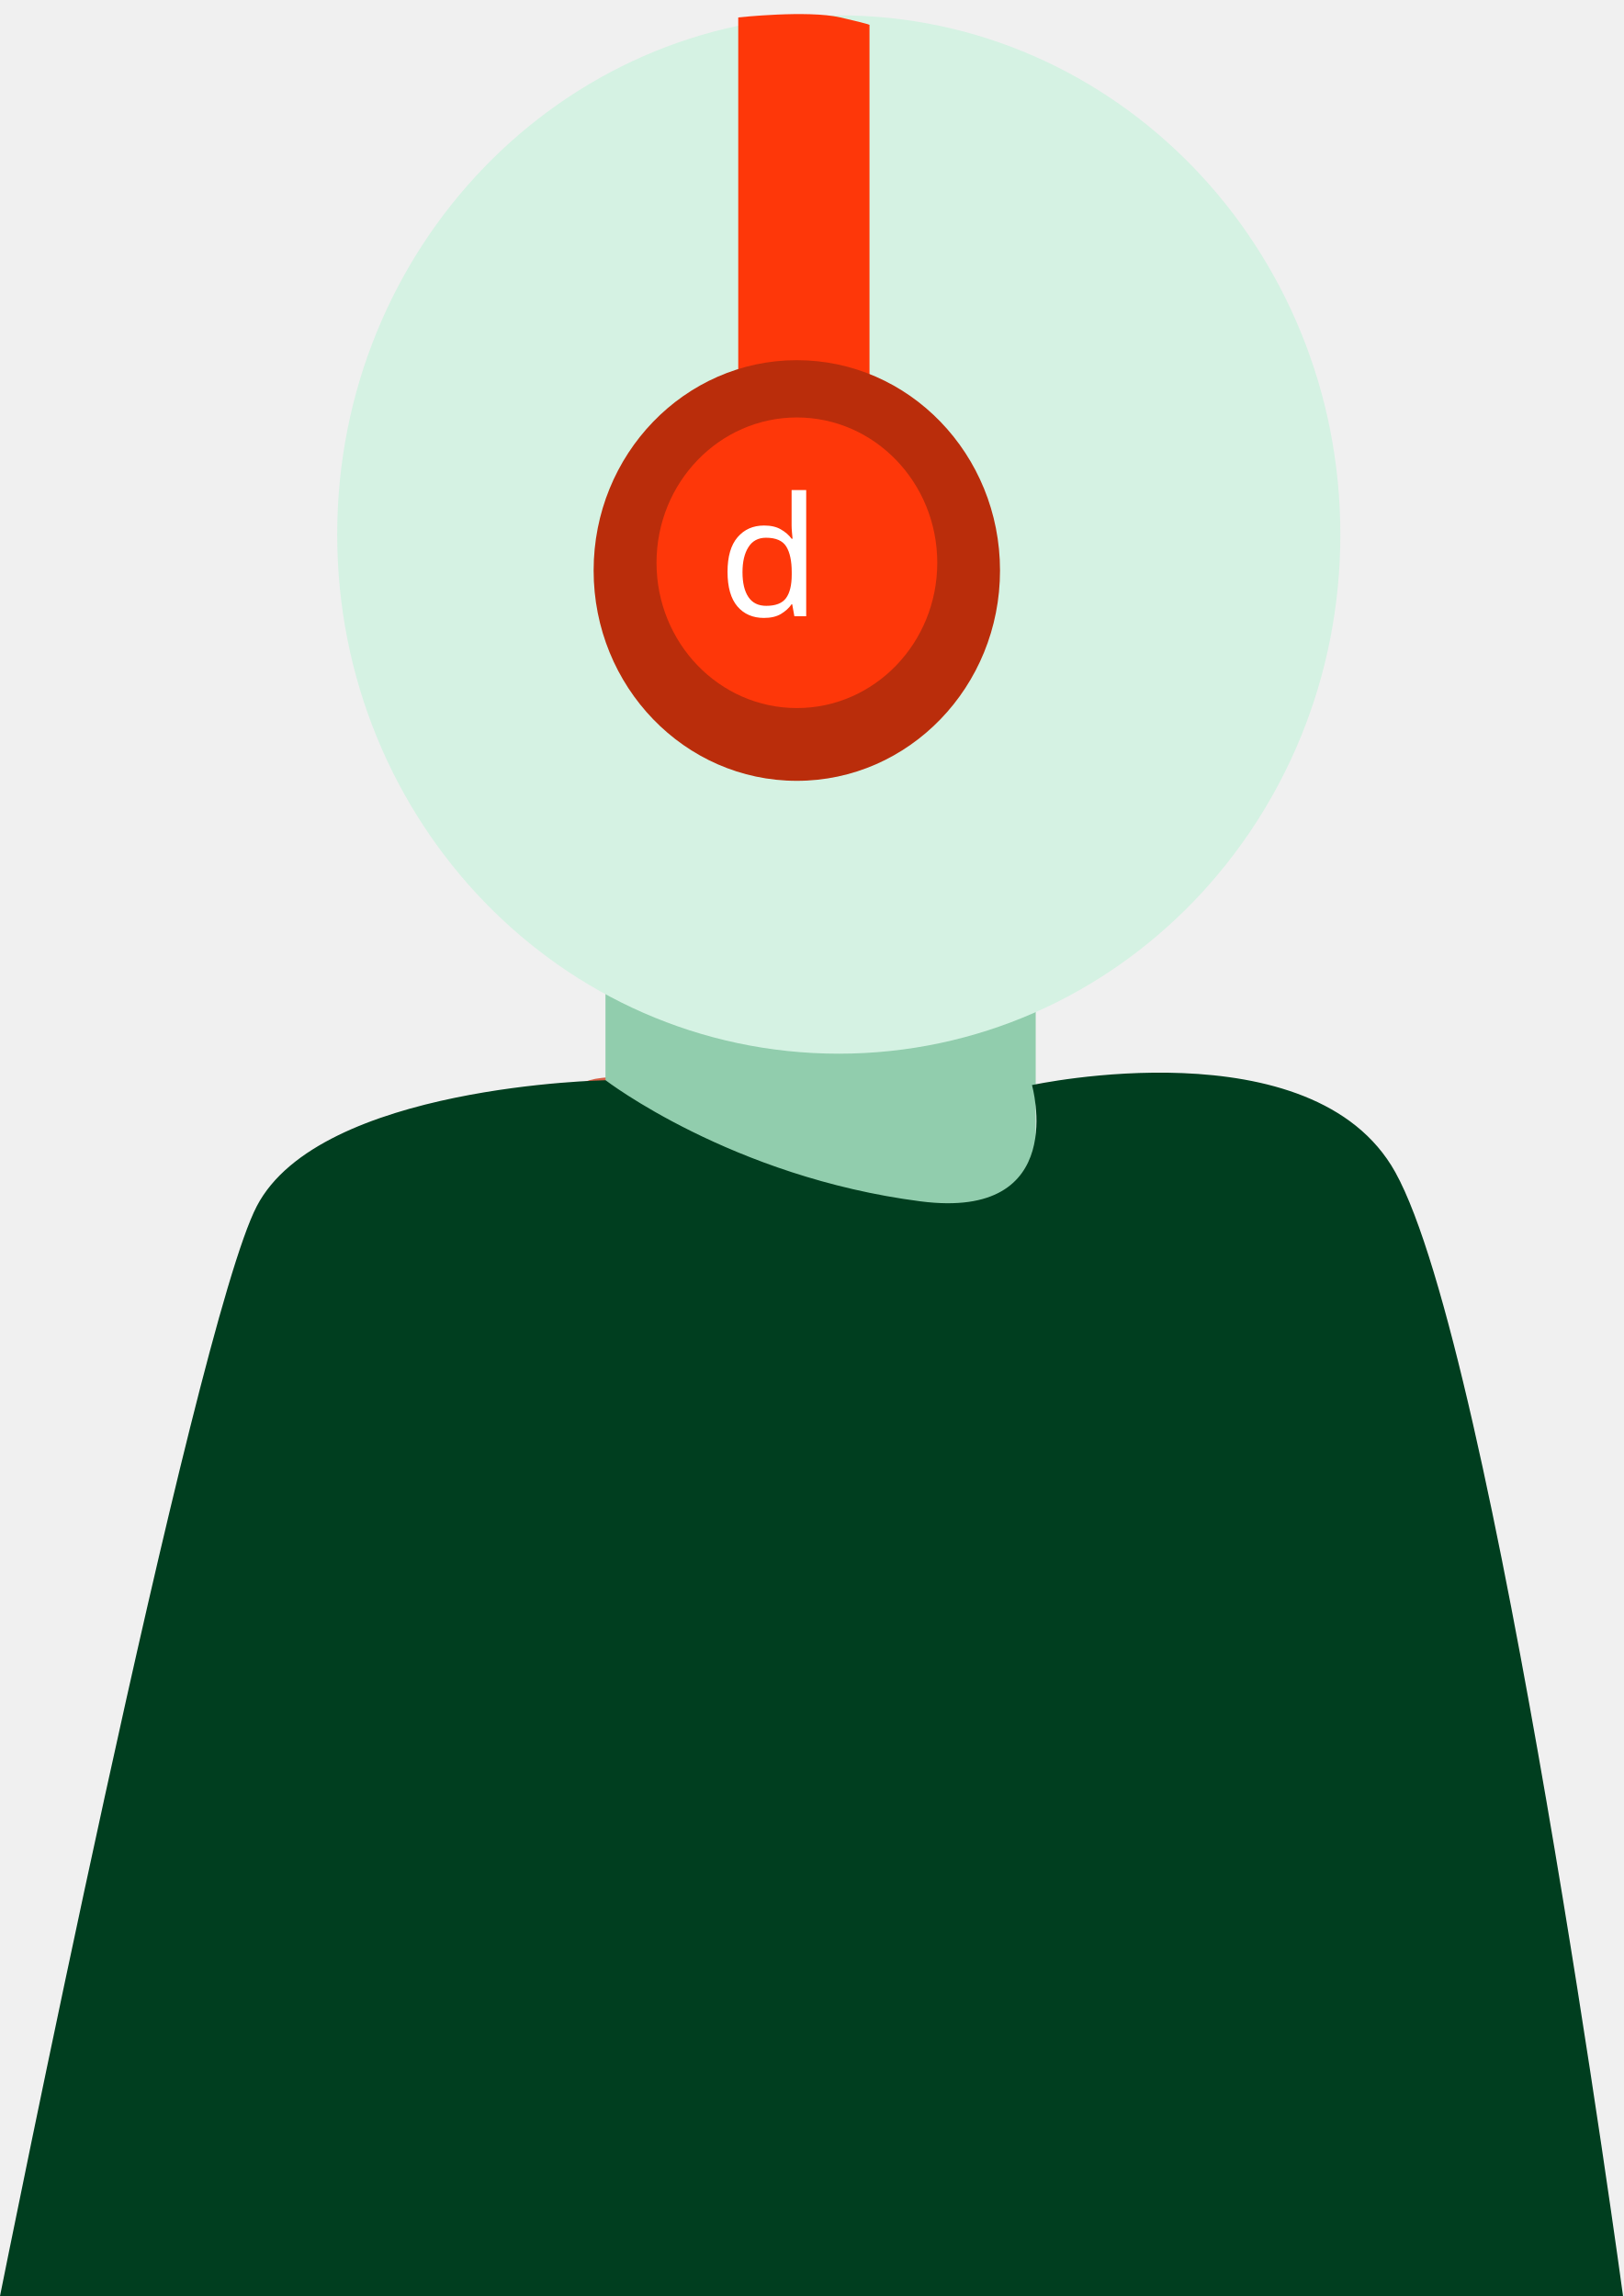
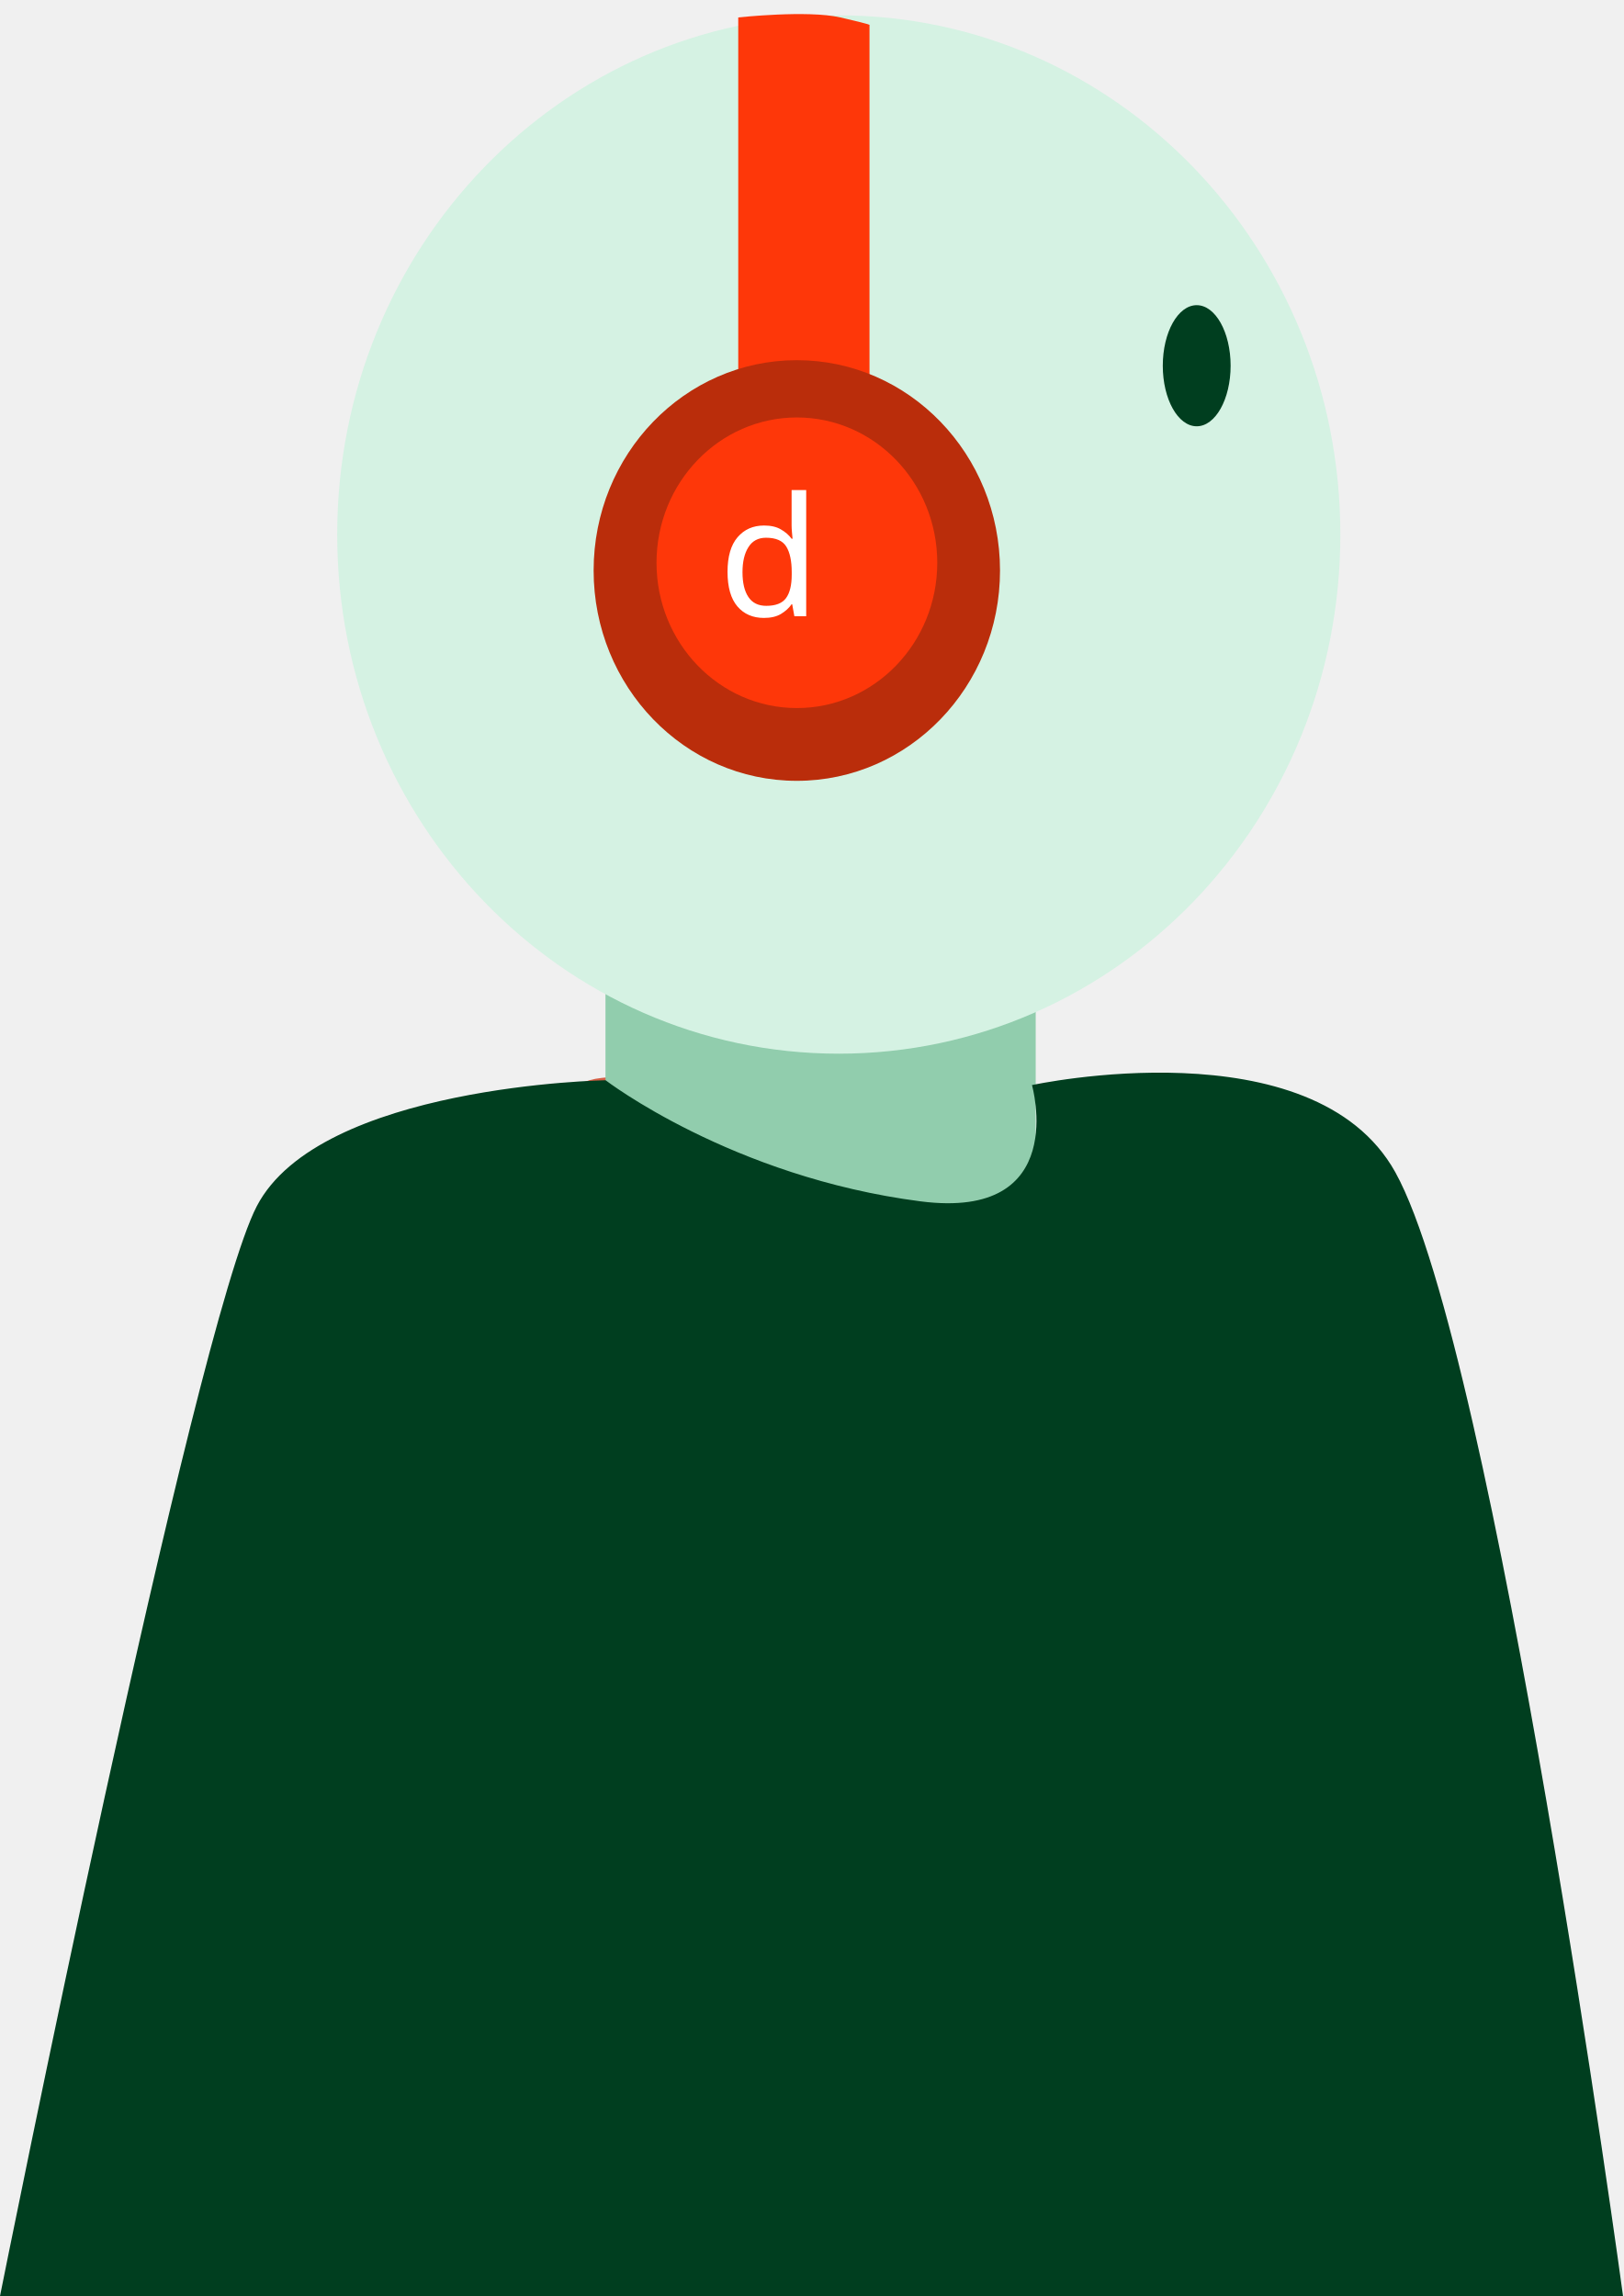
<svg xmlns="http://www.w3.org/2000/svg" width="210mm" height="297mm" viewBox="0 0 210 297" version="1.1" id="svg5">
  <defs id="defs2" />
  <g id="layer1">
    <path style="fill:#d55e45;fill-opacity:1;stroke-width:1.478;paint-order:markers stroke fill" d="m 73.123,142.849 c 0,0 0,-2.929 4.715,-3.417 4.715,-0.488 4.715,-0.488 4.715,-0.488 l -3.772,20.503 -8.959,-9.275 z" id="path8045" />
    <path style="fill:#91cdad;fill-opacity:1;stroke-width:1.478;paint-order:markers stroke fill" d="m 78.31,127.227 v 31.243 h 55.641 V 122.346 H 78.31 Z" id="path2729" />
    <ellipse style="fill:#d5f2e3;fill-opacity:1;stroke-width:1.478;paint-order:markers stroke fill" id="path296" cx="108.482" cy="69.141" rx="64.871" ry="67.159" />
    <path style="fill:#fe3709;fill-opacity:1;stroke-width:1.478;paint-order:markers stroke fill" d="M 95.481,48.632 V 2.255 c 0,0 8.959,-0.976 13.203,0 4.244,0.976 3.772,0.976 3.772,0.976 V 49.12 Z" id="path9250" />
    <ellipse style="fill:#ba2d0b;fill-opacity:1;stroke-width:1.478;paint-order:markers stroke fill" id="path1740" cx="103.056" cy="73.798" rx="26.28" ry="27.207" />
    <ellipse style="fill:#fe3709;fill-opacity:1;stroke-width:1.478;paint-order:markers stroke fill" id="path2522" cx="103.065" cy="72.796" rx="18.154" ry="18.795" />
    <text xml:space="preserve" style="font-size:21.447px;fill:#fe3709;fill-opacity:1;stroke-width:9.22;paint-order:markers stroke fill" x="93.034" y="79.608" id="text9307" transform="scale(0.9986426,1.001359)">
      <tspan id="tspan9305" style="font-style:normal;font-variant:normal;font-weight:normal;font-stretch:normal;font-family:Conthrax;-inkscape-font-specification:Conthrax;fill:#ffffff;stroke-width:9.22" x="93.034" y="79.608">d</tspan>
    </text>
    <path style="fill:#003e1f;fill-opacity:1;stroke-width:1.365;paint-order:markers stroke fill" d="m 133.469,140.362 c 0,0 5.013,17.545 -14.412,15.039 -24.435,-3.153 -40.73,-15.665 -40.73,-15.665 0,0 -36.97,0.627 -45.116,16.292 C 25.065,171.692 0,297.015 0,297.015 h 209.916 c 0,0 -16.593,-122.215 -29.451,-145.375 -10.641,-19.167 -46.996,-11.279 -46.996,-11.279 z" id="path3039" />
+     <ellipse style="fill:#003e1f;stroke-width:1.365;paint-order:markers stroke fill" id="eye" cx="154.774" cy="47.309" rx="4.386" ry="7.833" />
  </g>
</svg>
